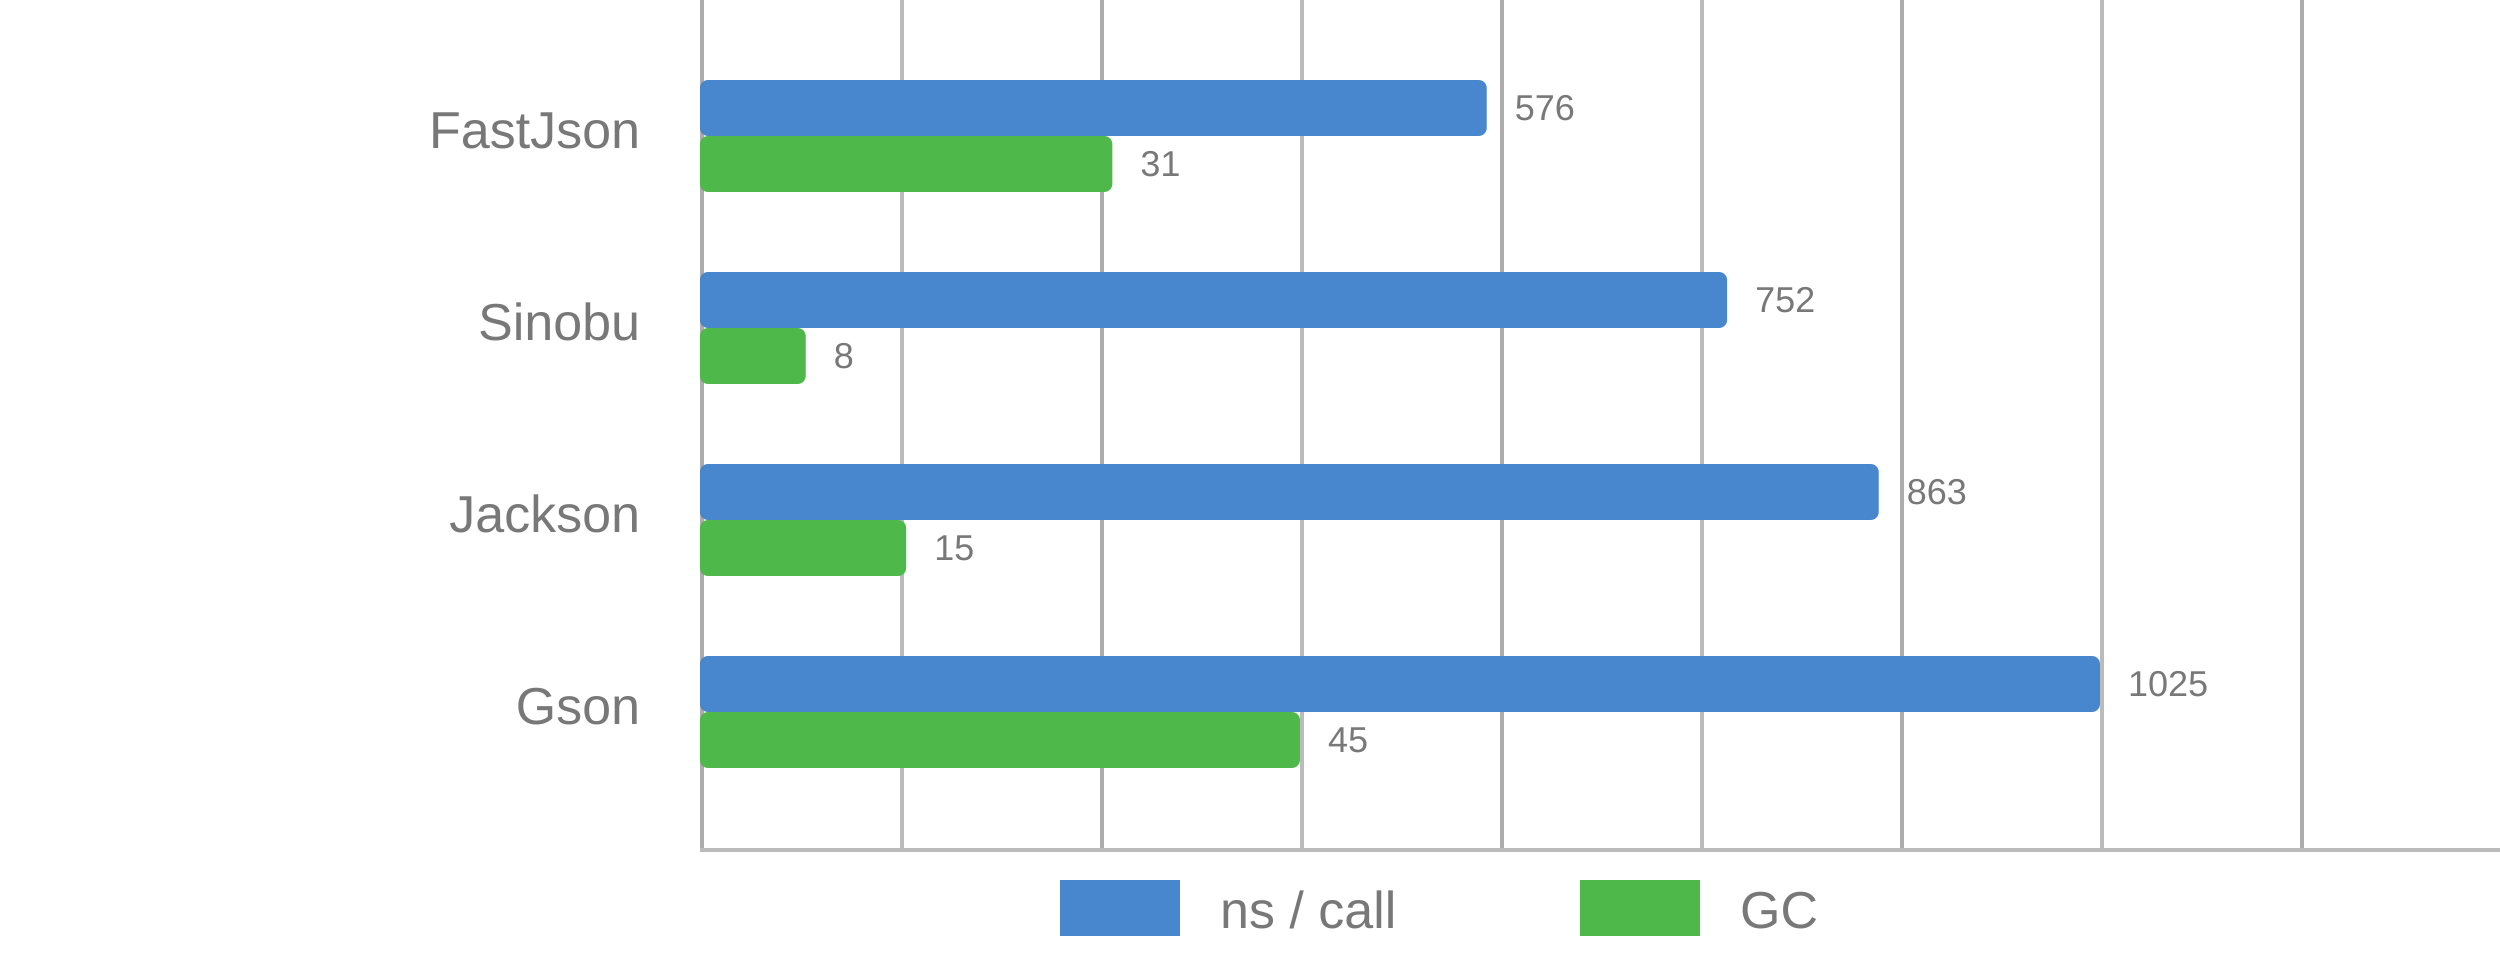
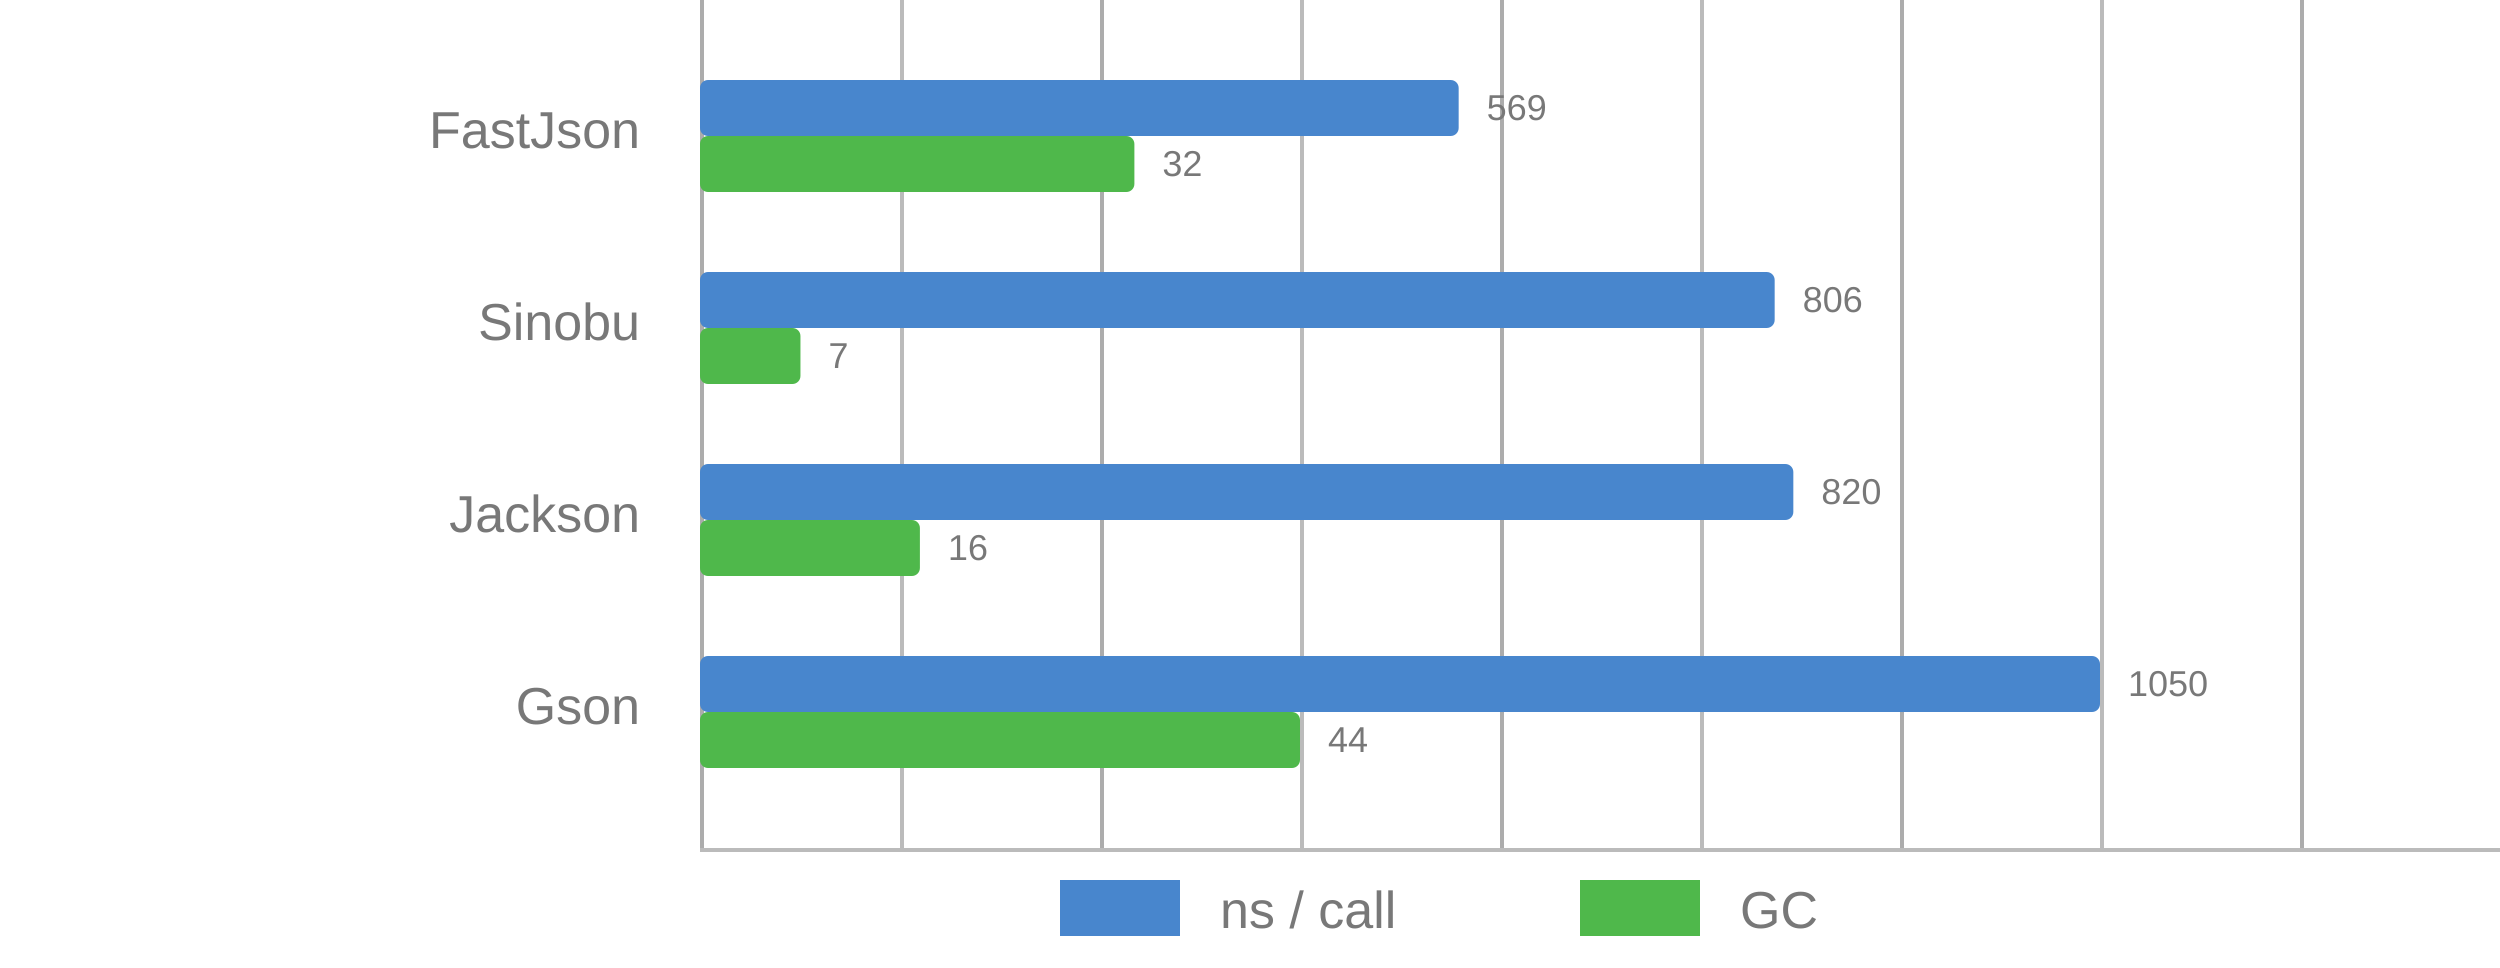
<svg xmlns="http://www.w3.org/2000/svg" viewBox="0 0 625 242">
  <style>
      text {
          font-family: Arial;
          font-size: 13px;
          fill: #787878;
      }

      .desc {
          font-size: 9px;
      }

      .vline {
          fill: #acacac;
          stroke: none;
          stroke-width: 0;
      }

      .subline {
          fill: #bbb;
          stroke: none;
          stroke-width: 0;
      }

      .call {
          fill: #4886CD;
          stroke-linejoin: round;
          height: 14px;
      }

      .gc {
          fill: #4FB84B;
          stroke-linejoin: round;
          height: 14px;
      }
  </style>
  <g>
    <rect x="175" y="0" width="1" height="212" class="vline" />
    <rect x="275" y="0" width="1" height="212" class="vline" />
    <rect x="375" y="0" width="1" height="212" class="vline" />
    <rect x="475" y="0" width="1" height="212" class="vline" />
    <rect x="575" y="0" width="1" height="212" class="vline" />
    <rect x="225" y="0" width="1" height="212" class="subline" />
    <rect x="325" y="0" width="1" height="212" class="subline" />
    <rect x="425" y="0" width="1" height="212" class="subline" />
    <rect x="525" y="0" width="1" height="212" class="subline" />
    <rect x="175" y="212" width="450" height="1" class="subline" />
    <rect x="265" y="220" width="30" class="call" />
    <text x="305" y="232">ns / call</text>
    <rect x="395" y="220" width="30" class="gc" />
    <text x="435" y="232">GC</text>
  </g>
-   <g>
-     <rect x="175" y="20" width="196.683" rx="2" ry="2" class="call" />
-     <rect x="175" y="34" width="103.084" rx="2" ry="2" class="gc" />
-     <text x="160" y="37" text-anchor="end">FastJson</text>
-     <text x="378.683" y="30" class="desc">576</text>
-     <text x="285.084" y="44" class="desc">31</text>
-   </g>
-   <g>
-     <rect x="175" y="68" width="256.78" rx="2" ry="2" class="call" />
-     <rect x="175" y="82" width="26.432" rx="2" ry="2" class="gc" />
-     <text x="160" y="85" text-anchor="end">Sinobu</text>
-     <text x="438.78" y="78" class="desc">752</text>
-     <text x="208.432" y="92" class="desc">8</text>
-   </g>
-   <g>
-     <rect x="175" y="116" width="294.683" rx="2" ry="2" class="call" />
-     <rect x="175" y="130" width="51.542" rx="2" ry="2" class="gc" />
-     <text x="160" y="133" text-anchor="end">Jackson</text>
-     <text x="476.683" y="126" class="desc">863</text>
-     <text x="233.542" y="140" class="desc">15</text>
-   </g>
-   <g>
-     <rect x="175" y="164" width="350" rx="2" ry="2" class="call" />
-     <rect x="175" y="178" width="150" rx="2" ry="2" class="gc" />
-     <text x="160" y="181" text-anchor="end">Gson</text>
-     <text x="532" y="174" class="desc">1025</text>
-     <text x="332" y="188" class="desc">45</text>
-   </g>
+   <rect x="175" y="20" width="189.667" rx="2" ry="2" class="call" />
+   <rect x="175" y="34" width="108.597" rx="2" ry="2" class="gc" />
+   <text x="160" y="37" text-anchor="end">FastJson</text>
+   <text x="371.667" y="30" class="desc">569</text>
+   <text x="290.597" y="44" class="desc">32</text>
+   <rect x="175" y="68" width="268.667" rx="2" ry="2" class="call" />
+   <rect x="175" y="82" width="25.113" rx="2" ry="2" class="gc" />
+   <text x="160" y="85" text-anchor="end">Sinobu</text>
+   <text x="450.667" y="78" class="desc">806</text>
+   <text x="207.113" y="92" class="desc">7</text>
+   <rect x="175" y="116" width="273.333" rx="2" ry="2" class="call" />
+   <rect x="175" y="130" width="54.977" rx="2" ry="2" class="gc" />
+   <text x="160" y="133" text-anchor="end">Jackson</text>
+   <text x="455.333" y="126" class="desc">820</text>
+   <text x="236.977" y="140" class="desc">16</text>
+   <rect x="175" y="164" width="350" rx="2" ry="2" class="call" />
+   <rect x="175" y="178" width="150" rx="2" ry="2" class="gc" />
+   <text x="160" y="181" text-anchor="end">Gson</text>
+   <text x="532" y="174" class="desc">1050</text>
+   <text x="332" y="188" class="desc">44</text>
+   <text x="205" y="252" class="desc">Java: 19</text>
+   <text x="275" y="252" class="desc">Memory: 8128MB</text>
+   <text x="375" y="252" class="desc">CPU: 12th Gen Intel(R) Core(TM) i5-12400 2.5GHz</text>
</svg>
